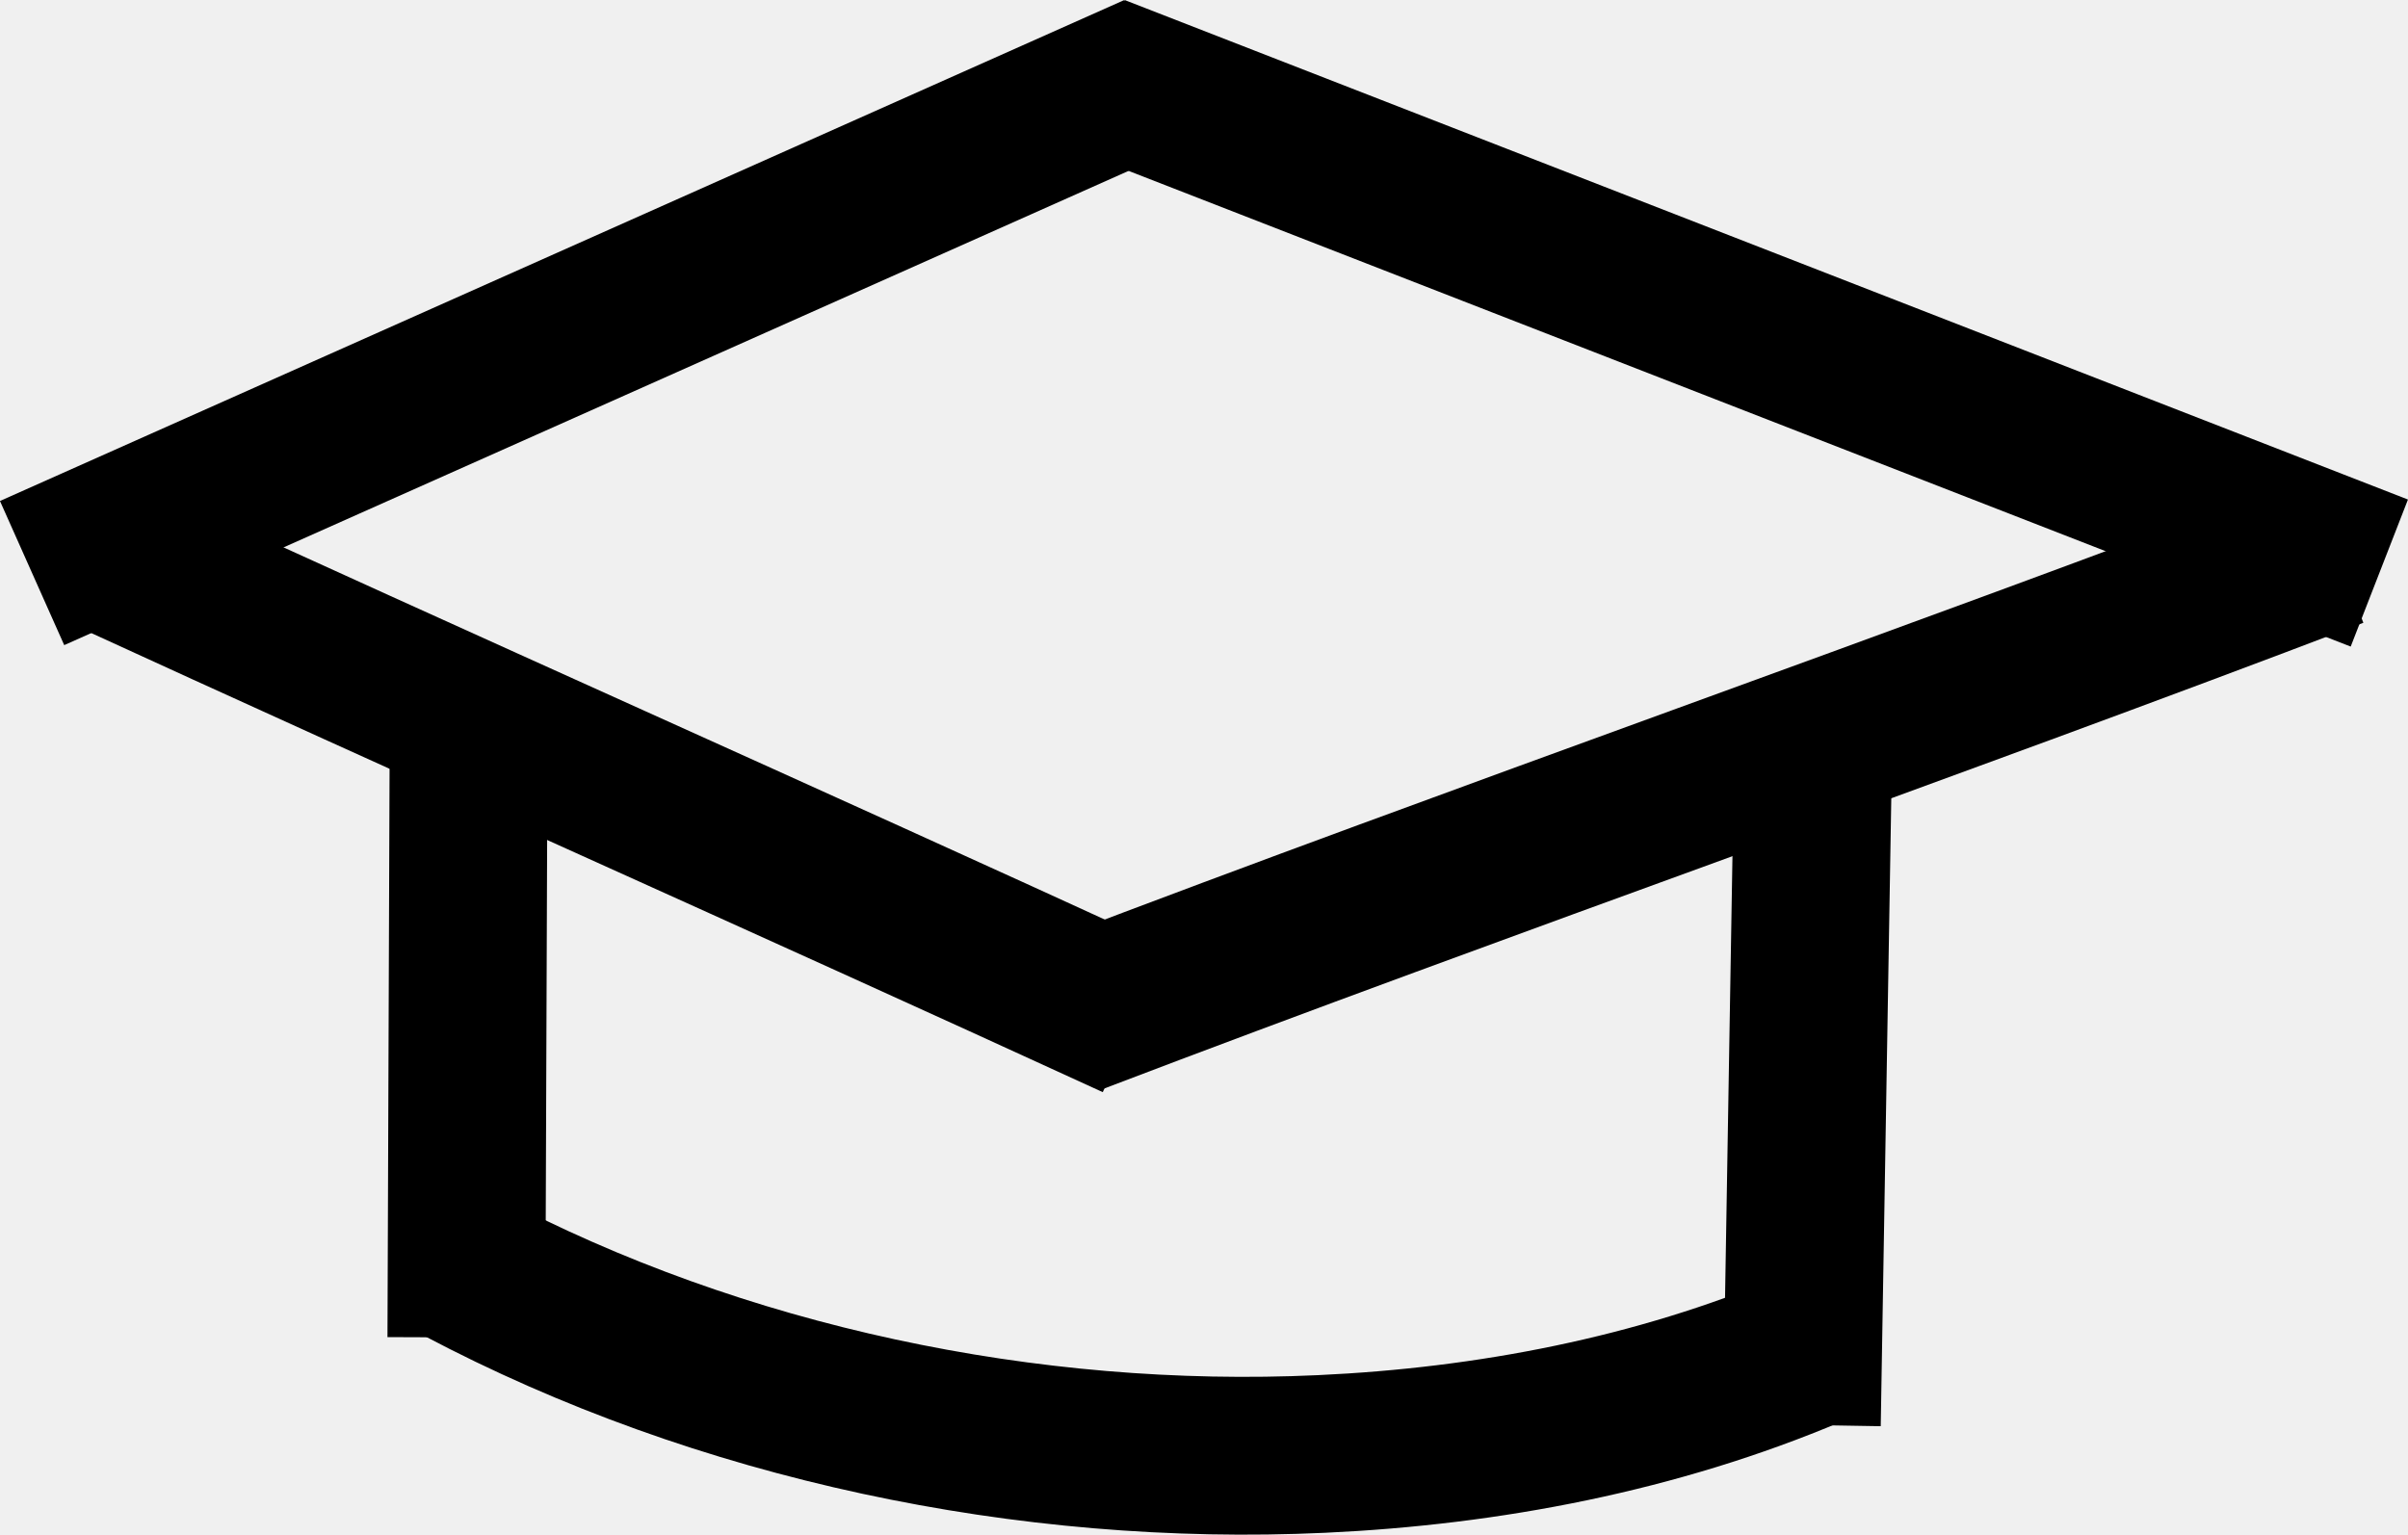
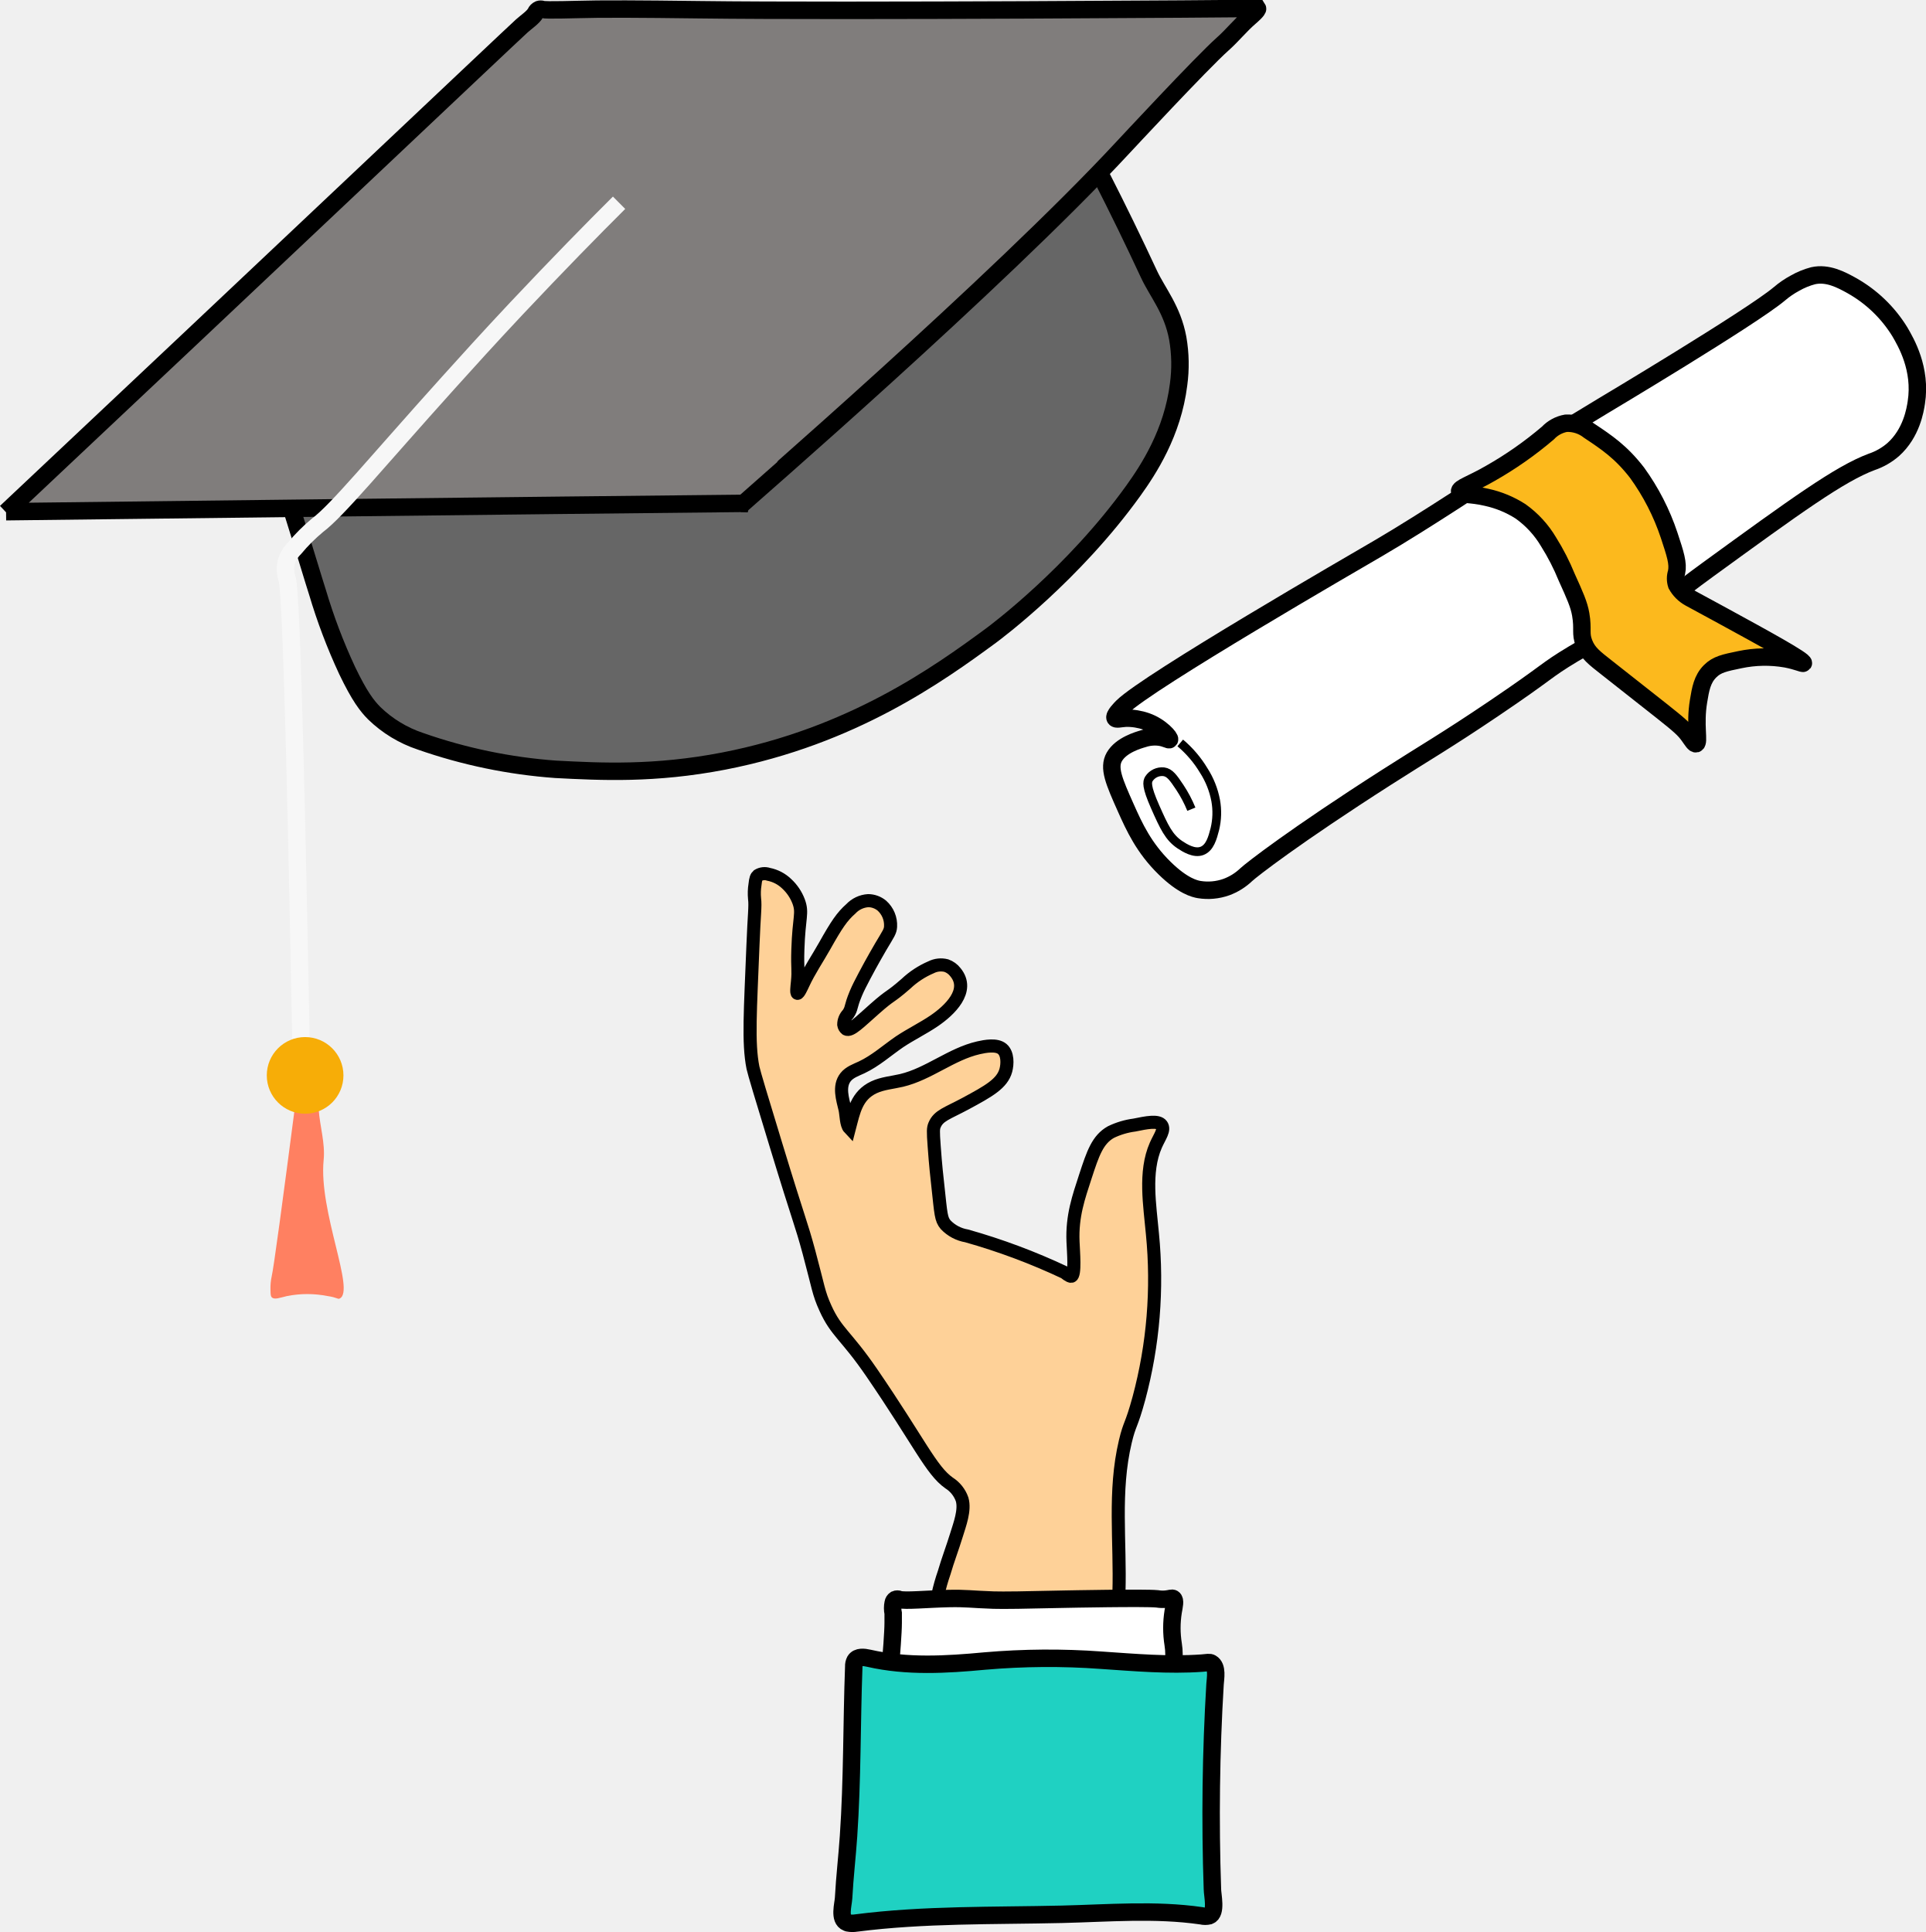
- <svg xmlns="http://www.w3.org/2000/svg" id="brows" viewBox="0 0 457.71 291.76">
+ <svg xmlns="http://www.w3.org/2000/svg" id="Слой_8" data-name="Слой 8" viewBox="0 0 441.65 443.1">
  <defs>
-     <style>.cls-3{fill:none;stroke:#000;stroke-miterlimit:10;stroke-width:30px;}</style>
+     <style>.cls-1{fill:#666;}.cls-2,.cls-4,.cls-8{fill:none;}.cls-10,.cls-11,.cls-2,.cls-3,.cls-5,.cls-6,.cls-8{stroke:#000;}.cls-10,.cls-11,.cls-2,.cls-3,.cls-4,.cls-5,.cls-6,.cls-8{stroke-miterlimit:10;}.cls-11,.cls-2,.cls-3,.cls-4,.cls-5,.cls-6{stroke-width:4px;}.cls-3{fill:#807d7c;}.cls-4{stroke:#f7f7f7;}.cls-5{fill:#fff;}.cls-6{fill:#fcb91d;}.cls-7{fill:#ff8061;}.cls-8{stroke-width:2px;}.cls-9{fill:#f7ad07;}.cls-10{fill:#fed198;stroke-width:3px;}.cls-11{fill:#1fd1c2;}</style>
  </defs>
-   <path class="cls-3" d="M30.92,208.94l213.73-95.25" transform="translate(-24.82 -99.99)" />
-   <path class="cls-3" d="M477.08,208.94,233.22,114" transform="translate(-24.82 -99.99)" />
-   <path class="cls-3" d="M42.25,203.89C111,235.45,171.9,262.42,240.69,294" transform="translate(-24.82 -99.99)" />
-   <path class="cls-3" d="M468.69,204.38C391,234.05,306.83,263.36,229.16,293" transform="translate(-24.82 -99.99)" />
-   <path class="cls-3" d="M112.37,340.65C161.77,366.79,220.29,379,276,376.42c31.76-1.46,63.73-7.58,93.08-20" transform="translate(-24.82 -99.99)" />
-   <path class="cls-3" d="M113.88,243.14c-.12,34.14-.28,77-.41,111.12" transform="translate(-24.82 -99.99)" />
-   <path class="cls-3" d="M369.38,247.68c-.63,37.54-1.44,85.67-2.07,123.21" transform="translate(-24.82 -99.99)" />
+   <path class="cls-1" d="M98.32,175c1.91-3.3,8.49-1.53,24.38-.85,2.08.09,8.69.09,21.92.09,21,0,17.71-.48,25.89-.19s16.64-1,24.85.1a9.06,9.06,0,0,0,4-.29,10.78,10.78,0,0,0,5.48-4.34c6.94-9.9,18.29-15.83,27.12-24.1,22.29-20.88,22.74-20.34,30.33-28.06,0,0,17.94-18.25,19.18-19.37a1.67,1.67,0,0,0,.23-.22c.1-.12.1-.16.13-.16a12.31,12.31,0,0,1,.62,2.64,18,18,0,0,0,1.34,3.75c1.81,4.24,8.22,14.78,12.23,24,1.86,4.28,2.8,6.49,3.21,9.64.72,5.38-.39,10.08-2.07,14.74a79.26,79.26,0,0,1-14,23.71,179.61,179.61,0,0,1-33.64,30.62c-9,6.14-20,13.58-36.47,19.18a134.94,134.94,0,0,1-47.9,6.89c-6.62-.15-12.89-1.1-25.42-3-10.32-1.58-15.52-2.8-20.51-6.8a33.64,33.64,0,0,1-6.89-7.84c-.76-1.13-2.4-3.7-7-16.26-1.39-3.78-2.28-6.48-4.07-11.9C97.85,176.69,97.83,175.85,98.32,175Z" transform="translate(-29.49 -57.06)" />
+   <path class="cls-2" d="M282.2,97.81q5.43,10.64,10.77,22.11c1.95,4.2,5.4,8.13,6.61,14.74a34.38,34.38,0,0,1,.19,10.58c-1.37,11.08-6.9,19.52-10.39,24.38-13.74,19.12-31.47,32.36-32.69,33.26-12,8.81-31.72,23-61.23,28.73-15.89,3.07-28.16,2.43-38.55,1.89a120,120,0,0,1-31-6.43,27.84,27.84,0,0,1-10.58-6.42c-1.64-1.65-3.37-3.84-6.24-9.83a130.25,130.25,0,0,1-6.8-17.95c-1.17-3.66-1.75-5.78-5.67-18.33,0-.06-.15-.21-.12-.38.14-.63,2.24-.71,4.4-.64" transform="translate(-29.49 -57.06)" />
+   <path class="cls-3" d="M30.86,174.54h0C89.75,119.15,146.25,65.64,149.16,63c1.05-.94,2.65-2,3.16-3a1.53,1.53,0,0,1,.78-.78,1.27,1.27,0,0,1,.78,0c.91.26,7.08,0,12.62-.07,7.29-.08,21.7.12,23.52.14,33.28.44,124.41-.24,125.86-.28.07,0,.62,0,1.37,0,.42,0,.57,0,.62,0,.2.31-1.48,1.75-1.7,1.94-2.24,1.92-4.09,4.26-6.29,6.21-4.88,4.35-22.25,23.07-23,23.86-28.67,30.88-87,81.37-87.1,81.55l0,0c-.09,0-.23-.06-.23-.06s-53.5.52-168.67,1.91" transform="translate(-29.49 -57.06)" />
+   <path class="cls-4" d="M98.51,296.24c-1.39-75.08-2.41-103.87-3.16-106.35a7,7,0,0,1-.15-4.11,7.36,7.36,0,0,1,1.85-3,40.26,40.26,0,0,1,5.24-5.24c4.6-3.44,13.36-14.22,30.05-32.74,4.35-4.83,9.17-10.16,15.59-17,9.41-10,17.52-18.26,23.53-24.24" transform="translate(-29.49 -57.06)" />
+   <path class="cls-5" d="M286.92,219.13c5.84-5.77,53.42-33.26,58.58-36.28,11.06-6.46,26.69-16.91,28.81-18.28,10.66-6.88,13-8.55,22.78-14.41,0,0,34.11-20.35,40.45-25.7a20.29,20.29,0,0,1,3.59-2.46,17.17,17.17,0,0,1,4.15-1.7c3.34-.74,6.42.9,8.89,2.27a30.43,30.43,0,0,1,11,10.58c1.39,2.39,5,8.49,3.78,16.25-.25,1.63-1.08,7-5.3,10.77A14.72,14.72,0,0,1,458.7,163c-7.35,2.75-17.44,10.09-37.61,24.75-4.73,3.45-3.93,3-6.42,4.73-10.14,7.09-15.77,9.41-24.38,14.55-6.66,4-5.26,3.77-18.14,12.47-11.08,7.49-15.93,10.22-24.76,15.88-21,13.44-30.83,21.1-32.12,22.3a13.22,13.22,0,0,1-4.54,2.83,12.63,12.63,0,0,1-6.23.57c-1-.17-3.72-.78-7.94-4.92-4.74-4.64-6.92-9.4-8.88-13.79-2.73-6.11-4.07-9.22-2.65-11.72,1.54-2.71,5.54-3.85,6.62-4.16a8.54,8.54,0,0,1,3.78-.37c1.42.21,2.14.75,2.26.56.24-.35-2-3-5.29-4.15a13.47,13.47,0,0,0-4.72-.76c-1.31.08-2.22.38-2.46,0C284.85,221.18,286.55,219.5,286.92,219.13Z" transform="translate(-29.49 -57.06)" />
+   <path class="cls-6" d="M384.62,181.34a52.38,52.38,0,0,1,4.16,8.12c1.88,4.15,2.82,6.23,3.21,8.51.6,3.48-.14,4.33.76,6.61s2.33,3.35,5.29,5.67c0,0,9.22,7.25,12.47,9.83,4.33,3.42,5.24,4.3,6.24,5.67.77,1.06,1.29,2,1.7,1.89.83-.23-.36-4.33.57-9.83.45-2.71.83-5,2.64-6.8,1.56-1.57,3.31-1.93,6.8-2.65a28,28,0,0,1,10.59-.19c2.63.5,3.86,1.17,4,1,.29-.62-9-5.7-18.71-11l-7.37-4a7.65,7.65,0,0,1-3-3,4.61,4.61,0,0,1,0-2.84c.43-2.06-.28-4.21-1.7-8.5a53,53,0,0,0-7.37-14.37c-3.67-4.74-6.92-6.92-11-9.63a7.87,7.87,0,0,0-5.29-1.7,7.53,7.53,0,0,0-4.16,2.26,85,85,0,0,1-13.23,9.26c-4.24,2.46-7.18,3.3-7,4.16s2.4.4,6.24,1.32a23.75,23.75,0,0,1,7.75,3.22A22.88,22.88,0,0,1,384.62,181.34Z" transform="translate(-29.49 -57.06)" />
+   <path class="cls-7" d="M97.33,309.37c-3.09,23.81-5.1,38.64-5.53,40.39a12.58,12.58,0,0,0-.28,3.12c0,1.19.09,1.5.28,1.7.61.65,1.92.09,3.55-.28a23.83,23.83,0,0,1,9.21,0c2.35.34,2.35.8,2.83.57,3.66-1.74-4.86-19.95-3.68-31.75.39-3.87-.87-7.74-1.14-11.62a2.79,2.79,0,0,0-.7-1.85C100.64,308.44,98.2,309.1,97.33,309.37Z" transform="translate(-29.49 -57.06)" />
+   <path class="cls-8" d="M300.15,227.45a25.23,25.23,0,0,1,5.39,6.33,19.29,19.29,0,0,1,2.74,6.9,15.9,15.9,0,0,1-.19,6.52c-.52,2-1.12,4.29-2.93,5s-4-.68-5.1-1.41c-2.5-1.68-3.59-4-5.67-8.7s-1.84-5.72-1.42-6.42a3.6,3.6,0,0,1,3.4-1.61c1.39.19,2.19,1.35,3.69,3.59a28.55,28.55,0,0,1,2.64,5" transform="translate(-29.49 -57.06)" />
+   <circle class="cls-9" cx="69.97" cy="246.64" r="8.79" />
+   <path class="cls-10" d="M244.59,422.79a42.93,42.93,0,0,1,1.41-5c.85-2.93,1.95-5.78,2.84-8.69.73-2.38,2-5.68,1.29-8.15a7.3,7.3,0,0,0-3-3.78c-4.11-2.9-6.74-9.23-17.76-25.33-5.93-8.65-8.06-9.18-10.58-14.74-1.62-3.55-1.59-4.71-3.78-12.85-1.93-7.11-2-6.3-7.56-24.56-3.36-11-5-16.45-5.29-17.77-1.14-5.74-.58-13.18,0-28,.27-7.11.6-8.93.37-10.77a12.73,12.73,0,0,1,.1-3.21c.14-1.34.32-1.78.66-2.08a2.9,2.9,0,0,1,2.46-.28,8.3,8.3,0,0,1,4.15,2.17,10.67,10.67,0,0,1,2.74,4.06c1,2.73.06,3.46-.18,11.06-.15,4.56.2,4.43-.1,7.46-.11,1.09-.28,2.47,0,2.55s1-1.48,1.32-2.17c1.38-3,3.29-5.79,4.92-8.69,2.75-4.9,4-6.74,6-8.51a6,6,0,0,1,4-1.89,5,5,0,0,1,3.12,1.14,6,6,0,0,1,2,4.82c-.07,1.13-.44,1.54-2.27,4.63-.11.18-2,3.42-3.68,6.61-.95,1.82-1.43,2.72-2,4.06-1.37,3.28-.85,3.32-1.79,4.73a3.49,3.49,0,0,0-1,2.46,1.61,1.61,0,0,0,.57,1c1,.58,3.08-1.61,6.52-4.63,4-3.54,3.19-2.28,7.18-5.76a19.57,19.57,0,0,1,5.76-3.78,5,5,0,0,1,3.5-.38,4.54,4.54,0,0,1,2.08,1.51c3.5,4.25-1.43,8.8-4.82,11.12-2.58,1.76-5.41,3.12-8,4.85-2.91,2-5.52,4.37-8.69,5.86-1.31.61-2.77,1.1-3.67,2.24-1.67,2.11-.68,5.06-.13,7.4.26,1.13.24,3.51,1,4.31,1-3.81,1.62-7.49,5.62-9.38,2-.93,4.22-1.08,6.34-1.58,6.23-1.48,11.4-6.05,17.64-7.48,1.52-.35,4.15-.84,5.45.26s1.21,3.46.83,4.89c-.83,3.07-3.94,4.79-9.26,7.66-4.22,2.27-6.17,2.7-7.09,4.91-.31.75-.35,1.33-.09,4.82.31,4.38.64,7.31.85,9.16.71,6.53.7,7.59,1.79,8.89a8.66,8.66,0,0,0,4.82,2.55,145.11,145.11,0,0,1,22.49,8.41s1.08.94,1.51.85c.95-.21.47-5.7.38-7.94-.25-5.92,1.32-10.27,2.83-14.93,1.74-5.34,2.81-8.48,5.86-10.2a17.69,17.69,0,0,1,5.39-1.61c2.79-.57,5.43-1.1,6.23,0s-.43,2.61-1.32,4.63c-2.71,6.16-1.35,13.87-.78,20.31a105.58,105.58,0,0,1-3.09,37.71c-1.78,6.53-2.1,5.62-3.12,9.92-2.74,11.5-1.1,23-1.47,34.7,0,1.41-.43,2-1.88,2.09-12.64.46-25.33-.53-37.93.52a1.91,1.91,0,0,1-1.3-.19C244.47,424.53,244.44,423.74,244.59,422.79Z" transform="translate(-29.49 -57.06)" />
+   <path class="cls-5" d="M233.69,439.21c.2-2.42.63-7.79.63-10v-2.13a5.87,5.87,0,0,1,0-2.4,1.16,1.16,0,0,1,.5-.78,1.13,1.13,0,0,1,.92,0c1.2.4,6.4-.11,11.27-.22,4.12-.09,5.09.18,10.34.36,2.25.07,7.08,0,16.66-.22,0,0,17.95-.36,20.83-.07a7.78,7.78,0,0,0,2.06.07c1-.1,1.32-.33,1.63-.14.57.37.21,1.77,0,3a23.76,23.76,0,0,0,0,7.51,14.65,14.65,0,0,1,0,4.68,1.57,1.57,0,0,1-.57.92,2,2,0,0,1-1.7.07C295,439.46,273.16,439.26,233.69,439.21Z" transform="translate(-29.49 -57.06)" />
+   <path class="cls-11" d="M224,498.08l-.27-.09c-1.9-.74-.86-4.15-.78-5.65.25-4.73.81-9.45,1.13-14.17.89-12.91.72-25.93,1.2-38.87a2.63,2.63,0,0,1,.29-1.36c.61-1,2.06-.82,3.19-.56,8.72,2,17.77,1.46,26.6.63a167.46,167.46,0,0,1,26.69-.18c7.7.52,15.36,1.21,23.1.66,1.29-.09,1.67-.26,2.12,0,1.49.84.94,3.53.86,4.85q-1.41,23.46-.6,47c0,1.31,1,5.47-.75,6.1a3.81,3.81,0,0,1-1.81,0c-10.63-1.53-21.29-.59-32-.34-15.65.36-31.6,0-47.15,2A5.23,5.23,0,0,1,224,498.08Z" transform="translate(-29.49 -57.06)" />
</svg>
